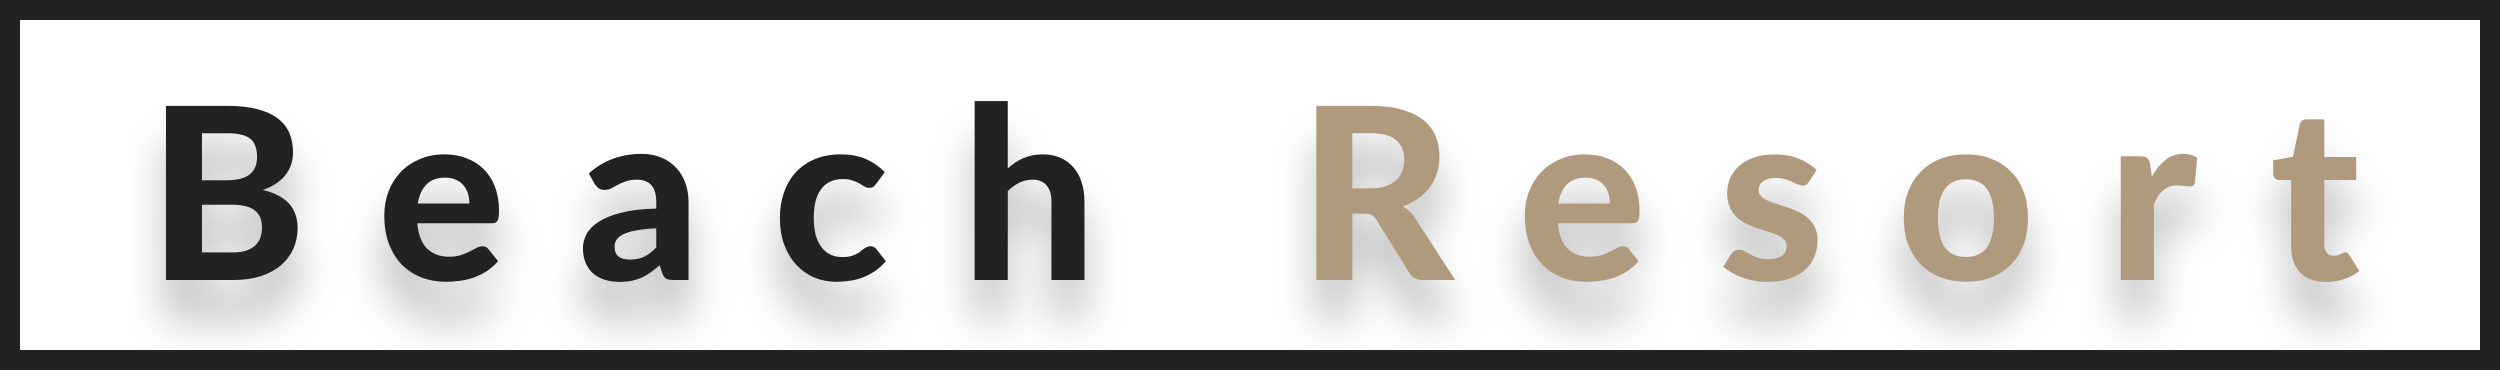
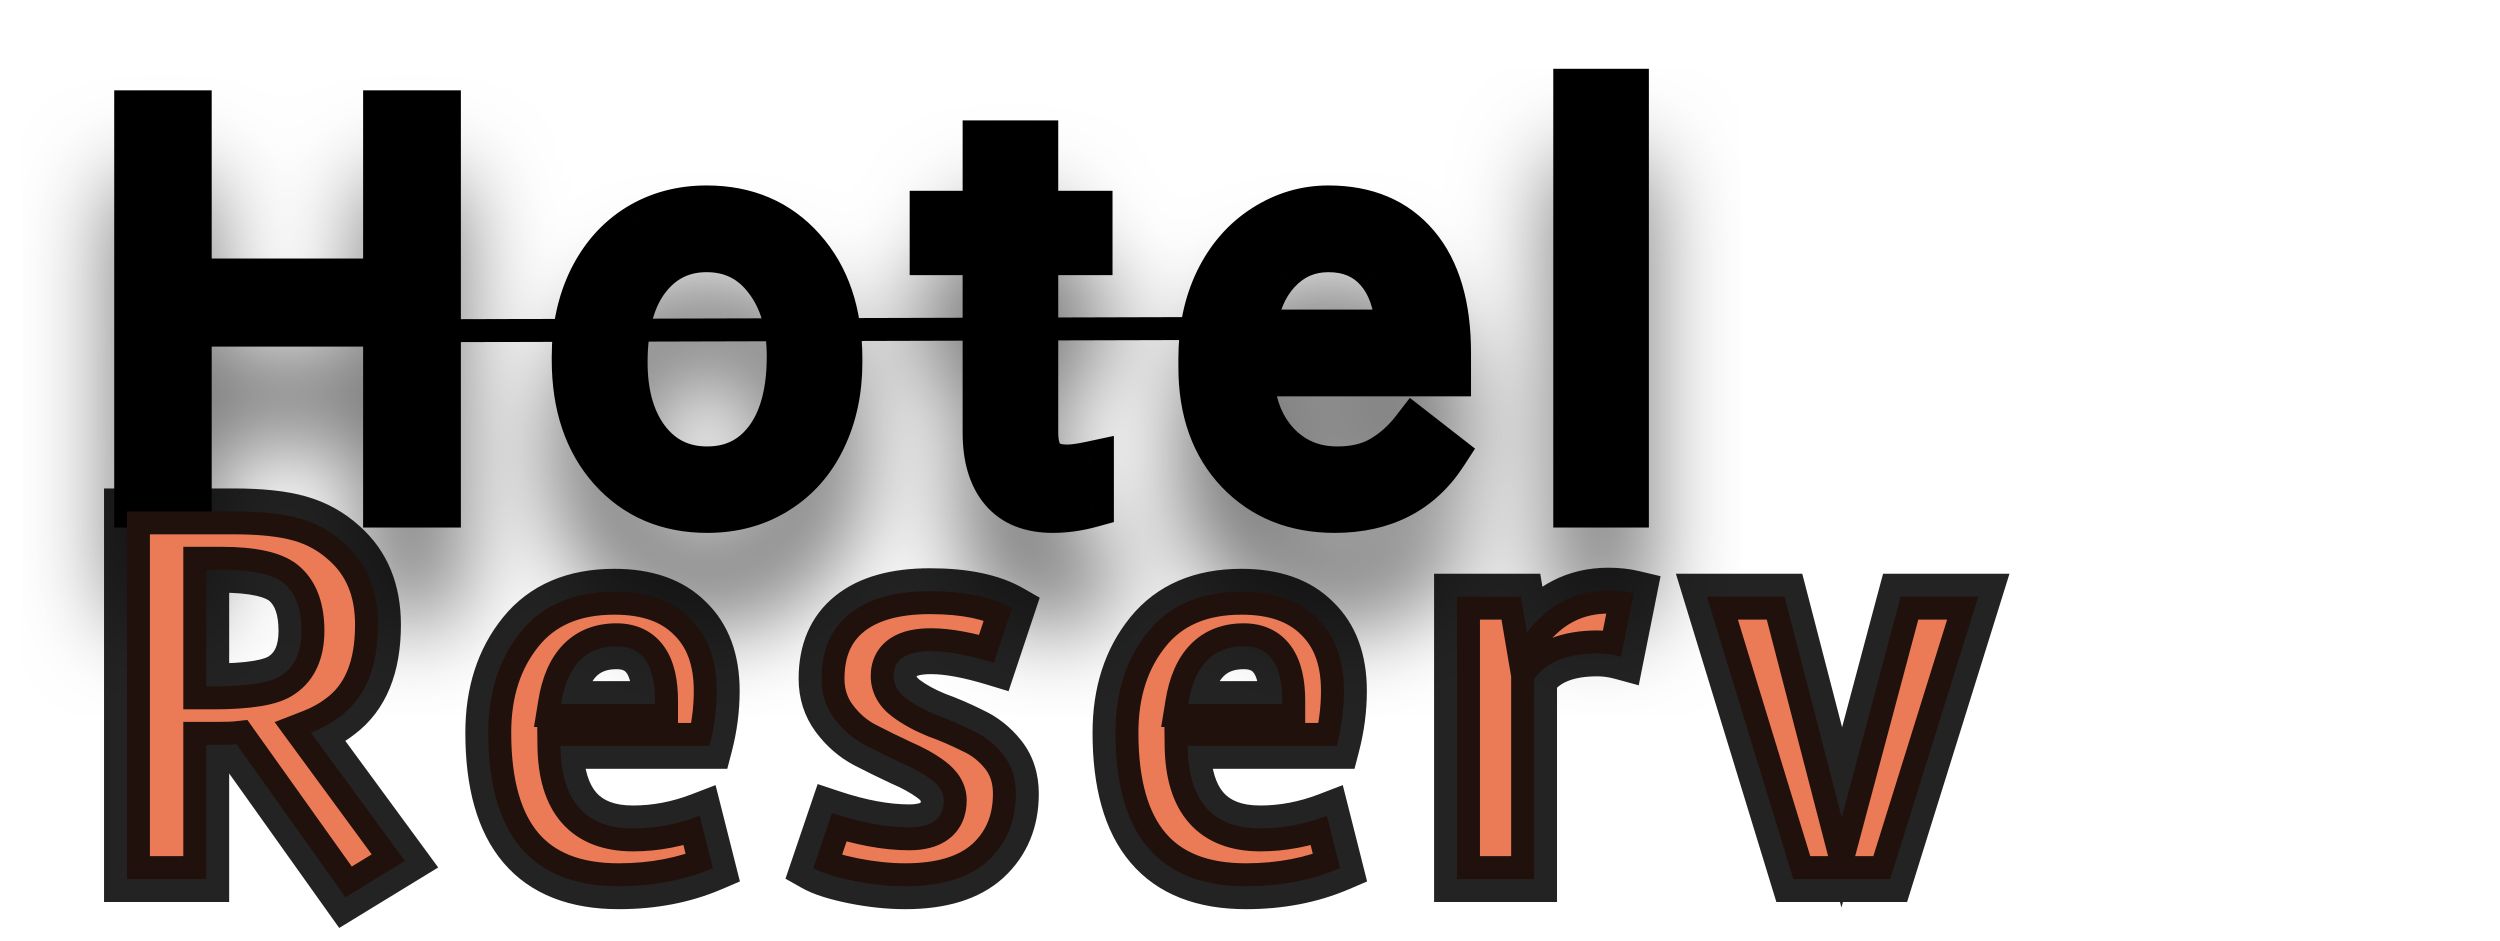
- <svg xmlns="http://www.w3.org/2000/svg" width="250" height="37" viewBox="0 0 250 37" fill="none">
-   <rect x="1" y="1" width="248" height="35" stroke="#222222" stroke-width="2" />
+ <svg xmlns="http://www.w3.org/2000/svg" width="109" height="41" viewBox="0 0 109 41" fill="none">
  <g filter="url(#filter0_d)">
-     <path d="M23.281 25.24C23.857 25.24 24.329 25.172 24.697 25.036C25.073 24.892 25.373 24.704 25.597 24.472C25.821 24.24 25.977 23.976 26.065 23.68C26.153 23.376 26.197 23.064 26.197 22.744C26.197 22.392 26.145 22.076 26.041 21.796C25.937 21.516 25.769 21.28 25.537 21.088C25.305 20.888 25.001 20.736 24.625 20.632C24.257 20.528 23.801 20.476 23.257 20.476H20.197V25.24H23.281ZM20.197 13.324V18.028H22.561C23.065 18.028 23.513 17.988 23.905 17.908C24.297 17.82 24.625 17.684 24.889 17.5C25.153 17.316 25.353 17.076 25.489 16.78C25.633 16.476 25.705 16.112 25.705 15.688C25.705 15.256 25.645 14.888 25.525 14.584C25.413 14.28 25.237 14.036 24.997 13.852C24.757 13.668 24.453 13.536 24.085 13.456C23.717 13.368 23.281 13.324 22.777 13.324H20.197ZM22.777 10.588C23.945 10.588 24.941 10.7 25.765 10.924C26.597 11.14 27.273 11.452 27.793 11.86C28.321 12.26 28.705 12.748 28.945 13.324C29.185 13.9 29.305 14.544 29.305 15.256C29.305 15.656 29.245 16.04 29.125 16.408C29.013 16.776 28.833 17.124 28.585 17.452C28.345 17.772 28.033 18.064 27.649 18.328C27.265 18.592 26.809 18.816 26.281 19C27.465 19.28 28.341 19.736 28.909 20.368C29.477 21 29.761 21.82 29.761 22.828C29.761 23.564 29.617 24.248 29.329 24.88C29.049 25.512 28.637 26.06 28.093 26.524C27.549 26.988 26.877 27.352 26.077 27.616C25.285 27.872 24.373 28 23.341 28H16.597V10.588H22.777ZM46.939 20.356C46.939 20.012 46.891 19.684 46.795 19.372C46.707 19.06 46.563 18.784 46.363 18.544C46.163 18.304 45.911 18.116 45.607 17.98C45.303 17.836 44.939 17.764 44.515 17.764C43.723 17.764 43.103 17.988 42.655 18.436C42.207 18.884 41.915 19.524 41.779 20.356H46.939ZM41.731 22.324C41.835 23.484 42.163 24.332 42.715 24.868C43.275 25.404 44.003 25.672 44.899 25.672C45.355 25.672 45.747 25.62 46.075 25.516C46.411 25.404 46.703 25.284 46.951 25.156C47.207 25.02 47.435 24.9 47.635 24.796C47.843 24.684 48.047 24.628 48.247 24.628C48.503 24.628 48.703 24.724 48.847 24.916L49.807 26.116C49.455 26.524 49.067 26.864 48.643 27.136C48.219 27.4 47.779 27.612 47.323 27.772C46.867 27.924 46.407 28.028 45.943 28.084C45.479 28.148 45.031 28.18 44.599 28.18C43.735 28.18 42.927 28.04 42.175 27.76C41.431 27.472 40.779 27.052 40.219 26.5C39.667 25.94 39.231 25.248 38.911 24.424C38.591 23.6 38.431 22.644 38.431 21.556C38.431 20.716 38.567 19.924 38.839 19.18C39.119 18.436 39.519 17.788 40.039 17.236C40.559 16.684 41.191 16.248 41.935 15.928C42.679 15.6 43.519 15.436 44.455 15.436C45.247 15.436 45.975 15.564 46.639 15.82C47.311 16.068 47.887 16.432 48.367 16.912C48.855 17.392 49.231 17.984 49.495 18.688C49.767 19.384 49.903 20.18 49.903 21.076C49.903 21.324 49.891 21.528 49.867 21.688C49.843 21.848 49.803 21.976 49.747 22.072C49.691 22.168 49.615 22.236 49.519 22.276C49.423 22.308 49.299 22.324 49.147 22.324H41.731ZM65.626 22.828C64.818 22.868 64.146 22.94 63.61 23.044C63.074 23.14 62.646 23.268 62.326 23.428C62.014 23.588 61.79 23.772 61.654 23.98C61.526 24.18 61.462 24.4 61.462 24.64C61.462 25.12 61.594 25.46 61.858 25.66C62.13 25.86 62.506 25.96 62.986 25.96C63.538 25.96 64.014 25.864 64.414 25.672C64.822 25.472 65.226 25.164 65.626 24.748V22.828ZM58.882 17.344C59.61 16.688 60.414 16.2 61.294 15.88C62.174 15.552 63.126 15.388 64.15 15.388C64.886 15.388 65.542 15.508 66.118 15.748C66.702 15.988 67.194 16.324 67.594 16.756C68.002 17.18 68.314 17.688 68.53 18.28C68.746 18.872 68.854 19.52 68.854 20.224V28H67.342C67.03 28 66.79 27.956 66.622 27.868C66.462 27.78 66.33 27.596 66.226 27.316L65.962 26.524C65.65 26.796 65.346 27.036 65.05 27.244C64.762 27.452 64.462 27.628 64.15 27.772C63.838 27.908 63.502 28.012 63.142 28.084C62.79 28.156 62.394 28.192 61.954 28.192C61.41 28.192 60.914 28.12 60.466 27.976C60.018 27.832 59.63 27.62 59.302 27.34C58.982 27.052 58.734 26.696 58.558 26.272C58.382 25.848 58.294 25.36 58.294 24.808C58.294 24.352 58.41 23.896 58.642 23.44C58.874 22.984 59.27 22.572 59.83 22.204C60.398 21.828 61.15 21.52 62.086 21.28C63.03 21.032 64.21 20.892 65.626 20.86V20.224C65.626 19.448 65.462 18.88 65.134 18.52C64.806 18.152 64.334 17.968 63.718 17.968C63.262 17.968 62.882 18.024 62.578 18.136C62.274 18.24 62.006 18.356 61.774 18.484C61.55 18.604 61.338 18.72 61.138 18.832C60.938 18.936 60.706 18.988 60.442 18.988C60.21 18.988 60.014 18.932 59.854 18.82C59.702 18.7 59.574 18.56 59.47 18.4L58.882 17.344ZM87.615 18.388C87.519 18.516 87.423 18.616 87.327 18.688C87.231 18.752 87.095 18.784 86.919 18.784C86.759 18.784 86.603 18.74 86.451 18.652C86.307 18.556 86.139 18.456 85.947 18.352C85.755 18.24 85.527 18.14 85.263 18.052C84.999 17.956 84.671 17.908 84.279 17.908C83.783 17.908 83.351 18 82.983 18.184C82.623 18.36 82.323 18.616 82.083 18.952C81.843 19.288 81.663 19.696 81.543 20.176C81.431 20.656 81.375 21.196 81.375 21.796C81.375 23.06 81.627 24.028 82.131 24.7C82.643 25.372 83.339 25.708 84.219 25.708C84.523 25.708 84.783 25.684 84.999 25.636C85.223 25.58 85.415 25.512 85.575 25.432C85.743 25.352 85.887 25.264 86.007 25.168C86.127 25.072 86.239 24.984 86.343 24.904C86.455 24.824 86.563 24.76 86.667 24.712C86.779 24.656 86.903 24.628 87.039 24.628C87.295 24.628 87.495 24.724 87.639 24.916L88.587 26.116C88.235 26.524 87.859 26.864 87.459 27.136C87.059 27.4 86.643 27.612 86.211 27.772C85.787 27.924 85.355 28.028 84.915 28.084C84.475 28.148 84.039 28.18 83.607 28.18C82.847 28.18 82.127 28.04 81.447 27.76C80.767 27.472 80.171 27.056 79.659 26.512C79.147 25.968 78.739 25.3 78.435 24.508C78.139 23.716 77.991 22.812 77.991 21.796C77.991 20.892 78.123 20.052 78.387 19.276C78.651 18.5 79.039 17.828 79.551 17.26C80.063 16.692 80.695 16.248 81.447 15.928C82.207 15.6 83.083 15.436 84.075 15.436C85.019 15.436 85.847 15.588 86.559 15.892C87.271 16.196 87.911 16.636 88.479 17.212L87.615 18.388ZM100.776 16.84C101.008 16.632 101.248 16.444 101.496 16.276C101.752 16.1 102.02 15.952 102.3 15.832C102.588 15.704 102.892 15.608 103.212 15.544C103.54 15.472 103.892 15.436 104.268 15.436C104.94 15.436 105.536 15.552 106.056 15.784C106.576 16.016 107.012 16.34 107.364 16.756C107.724 17.172 107.992 17.668 108.168 18.244C108.352 18.82 108.444 19.452 108.444 20.14V28H105.144V20.14C105.144 19.452 104.984 18.92 104.664 18.544C104.344 18.16 103.872 17.968 103.248 17.968C102.784 17.968 102.348 18.068 101.94 18.268C101.532 18.468 101.144 18.748 100.776 19.108V28H97.464V10.108H100.776V16.84Z" fill="#222222" />
-     <path d="M137.081 18.832C137.665 18.832 138.169 18.76 138.593 18.616C139.017 18.464 139.365 18.26 139.637 18.004C139.909 17.74 140.109 17.432 140.237 17.08C140.365 16.728 140.429 16.344 140.429 15.928C140.429 15.104 140.153 14.464 139.601 14.008C139.057 13.552 138.225 13.324 137.105 13.324H135.233V18.832H137.081ZM145.517 28H142.265C141.657 28 141.217 27.768 140.945 27.304L137.633 21.964C137.497 21.756 137.345 21.604 137.177 21.508C137.017 21.412 136.777 21.364 136.457 21.364H135.233V28H131.633V10.588H137.105C138.321 10.588 139.361 10.716 140.225 10.972C141.089 11.22 141.797 11.568 142.349 12.016C142.901 12.464 143.305 13 143.561 13.624C143.817 14.24 143.945 14.92 143.945 15.664C143.945 16.24 143.861 16.788 143.693 17.308C143.533 17.82 143.297 18.288 142.985 18.712C142.673 19.136 142.289 19.512 141.833 19.84C141.377 20.168 140.857 20.432 140.273 20.632C140.505 20.76 140.721 20.916 140.921 21.1C141.121 21.276 141.301 21.488 141.461 21.736L145.517 28ZM160.99 20.356C160.99 20.012 160.942 19.684 160.846 19.372C160.758 19.06 160.614 18.784 160.414 18.544C160.214 18.304 159.962 18.116 159.658 17.98C159.354 17.836 158.99 17.764 158.566 17.764C157.774 17.764 157.154 17.988 156.706 18.436C156.258 18.884 155.966 19.524 155.83 20.356H160.99ZM155.782 22.324C155.886 23.484 156.214 24.332 156.766 24.868C157.326 25.404 158.054 25.672 158.95 25.672C159.406 25.672 159.798 25.62 160.126 25.516C160.462 25.404 160.754 25.284 161.002 25.156C161.258 25.02 161.486 24.9 161.686 24.796C161.894 24.684 162.098 24.628 162.298 24.628C162.554 24.628 162.754 24.724 162.898 24.916L163.858 26.116C163.506 26.524 163.118 26.864 162.694 27.136C162.27 27.4 161.83 27.612 161.374 27.772C160.918 27.924 160.458 28.028 159.994 28.084C159.53 28.148 159.082 28.18 158.65 28.18C157.786 28.18 156.978 28.04 156.226 27.76C155.482 27.472 154.83 27.052 154.27 26.5C153.718 25.94 153.282 25.248 152.962 24.424C152.642 23.6 152.482 22.644 152.482 21.556C152.482 20.716 152.618 19.924 152.89 19.18C153.17 18.436 153.57 17.788 154.09 17.236C154.61 16.684 155.242 16.248 155.986 15.928C156.73 15.6 157.57 15.436 158.506 15.436C159.298 15.436 160.026 15.564 160.69 15.82C161.362 16.068 161.938 16.432 162.418 16.912C162.906 17.392 163.282 17.984 163.546 18.688C163.818 19.384 163.954 20.18 163.954 21.076C163.954 21.324 163.942 21.528 163.918 21.688C163.894 21.848 163.854 21.976 163.798 22.072C163.742 22.168 163.666 22.236 163.57 22.276C163.474 22.308 163.35 22.324 163.198 22.324H155.782ZM180.901 18.172C180.813 18.308 180.721 18.408 180.625 18.472C180.537 18.528 180.413 18.556 180.253 18.556C180.093 18.556 179.929 18.516 179.761 18.436C179.593 18.356 179.405 18.272 179.197 18.184C178.989 18.088 178.749 18 178.477 17.92C178.213 17.84 177.905 17.8 177.553 17.8C177.017 17.8 176.601 17.912 176.305 18.136C176.009 18.352 175.861 18.64 175.861 19C175.861 19.248 175.945 19.456 176.113 19.624C176.281 19.792 176.501 19.94 176.773 20.068C177.053 20.188 177.369 20.304 177.721 20.416C178.073 20.52 178.433 20.636 178.801 20.764C179.177 20.892 179.541 21.04 179.893 21.208C180.245 21.376 180.557 21.588 180.829 21.844C181.109 22.092 181.333 22.396 181.501 22.756C181.669 23.108 181.753 23.536 181.753 24.04C181.753 24.64 181.641 25.196 181.417 25.708C181.201 26.212 180.881 26.648 180.457 27.016C180.033 27.384 179.505 27.672 178.873 27.88C178.241 28.088 177.513 28.192 176.689 28.192C176.265 28.192 175.845 28.152 175.429 28.072C175.013 28 174.617 27.896 174.241 27.76C173.865 27.616 173.513 27.452 173.185 27.268C172.857 27.084 172.573 26.884 172.333 26.668L173.101 25.432C173.189 25.288 173.297 25.176 173.425 25.096C173.561 25.016 173.733 24.976 173.941 24.976C174.141 24.976 174.325 25.028 174.493 25.132C174.661 25.228 174.849 25.336 175.057 25.456C175.265 25.568 175.509 25.676 175.789 25.78C176.077 25.876 176.433 25.924 176.857 25.924C177.177 25.924 177.453 25.888 177.685 25.816C177.917 25.744 178.105 25.648 178.249 25.528C178.393 25.4 178.497 25.26 178.561 25.108C178.633 24.948 178.669 24.784 178.669 24.616C178.669 24.344 178.581 24.124 178.405 23.956C178.237 23.78 178.013 23.628 177.733 23.5C177.461 23.372 177.145 23.256 176.785 23.152C176.425 23.048 176.057 22.932 175.681 22.804C175.313 22.676 174.949 22.524 174.589 22.348C174.237 22.172 173.921 21.952 173.641 21.688C173.369 21.416 173.145 21.084 172.969 20.692C172.801 20.3 172.717 19.824 172.717 19.264C172.717 18.752 172.817 18.268 173.017 17.812C173.217 17.348 173.517 16.94 173.917 16.588C174.317 16.236 174.813 15.956 175.405 15.748C176.005 15.54 176.697 15.436 177.481 15.436C178.361 15.436 179.161 15.58 179.881 15.868C180.601 16.156 181.193 16.532 181.657 16.996L180.901 18.172ZM196.607 15.436C197.535 15.436 198.379 15.584 199.139 15.88C199.899 16.176 200.551 16.6 201.095 17.152C201.639 17.696 202.059 18.36 202.355 19.144C202.651 19.928 202.799 20.812 202.799 21.796C202.799 22.78 202.651 23.668 202.355 24.46C202.059 25.244 201.639 25.912 201.095 26.464C200.551 27.016 199.899 27.44 199.139 27.736C198.379 28.032 197.535 28.18 196.607 28.18C195.671 28.18 194.819 28.032 194.051 27.736C193.291 27.44 192.639 27.016 192.095 26.464C191.551 25.912 191.127 25.244 190.823 24.46C190.527 23.668 190.379 22.78 190.379 21.796C190.379 20.812 190.527 19.928 190.823 19.144C191.127 18.36 191.551 17.696 192.095 17.152C192.639 16.6 193.291 16.176 194.051 15.88C194.819 15.584 195.671 15.436 196.607 15.436ZM196.607 25.696C197.551 25.696 198.251 25.372 198.707 24.724C199.163 24.068 199.391 23.096 199.391 21.808C199.391 20.528 199.163 19.564 198.707 18.916C198.251 18.26 197.551 17.932 196.607 17.932C195.639 17.932 194.927 18.26 194.471 18.916C194.015 19.564 193.787 20.528 193.787 21.808C193.787 23.096 194.015 24.068 194.471 24.724C194.927 25.372 195.639 25.696 196.607 25.696ZM215.186 17.668C215.578 16.964 216.03 16.408 216.542 16C217.054 15.592 217.654 15.388 218.342 15.388C218.902 15.388 219.358 15.52 219.71 15.784L219.494 18.232C219.454 18.392 219.39 18.504 219.302 18.568C219.222 18.624 219.11 18.652 218.966 18.652C218.838 18.652 218.654 18.636 218.414 18.604C218.174 18.564 217.95 18.544 217.742 18.544C217.438 18.544 217.166 18.588 216.926 18.676C216.694 18.764 216.486 18.888 216.302 19.048C216.118 19.208 215.95 19.404 215.798 19.636C215.654 19.868 215.518 20.132 215.39 20.428V28H212.078V15.628H214.034C214.37 15.628 214.602 15.688 214.73 15.808C214.858 15.928 214.95 16.136 215.006 16.432L215.186 17.668ZM232.597 28.192C232.037 28.192 231.541 28.112 231.109 27.952C230.677 27.784 230.313 27.548 230.017 27.244C229.721 26.94 229.497 26.572 229.345 26.14C229.193 25.708 229.117 25.22 229.117 24.676V18.004H227.953C227.777 18.004 227.625 17.948 227.497 17.836C227.377 17.724 227.317 17.556 227.317 17.332V16.036L229.297 15.676L229.969 12.472C230.057 12.112 230.301 11.932 230.701 11.932H232.429V15.7H235.621V18.004H232.429V24.46C232.429 24.804 232.509 25.076 232.669 25.276C232.837 25.476 233.073 25.576 233.377 25.576C233.537 25.576 233.673 25.56 233.785 25.528C233.897 25.488 233.993 25.448 234.073 25.408C234.153 25.36 234.225 25.32 234.289 25.288C234.361 25.248 234.433 25.228 234.505 25.228C234.601 25.228 234.681 25.252 234.745 25.3C234.809 25.34 234.873 25.412 234.937 25.516L235.933 27.1C235.477 27.46 234.961 27.732 234.385 27.916C233.809 28.1 233.213 28.192 232.597 28.192Z" fill="#AF9A7D" />
+     <path d="M19.094 22H16.832V14.113H8.23V22H5.98V4.938H8.23V12.273H16.832V4.938H19.094V22ZM25.056 15.543C25.056 14.301 25.298 13.184 25.782 12.191C26.274 11.199 26.954 10.434 27.821 9.895C28.696 9.355 29.692 9.086 30.81 9.086C32.536 9.086 33.931 9.684 34.993 10.879C36.064 12.074 36.599 13.664 36.599 15.648V15.801C36.599 17.035 36.361 18.145 35.884 19.129C35.415 20.105 34.739 20.867 33.857 21.414C32.982 21.961 31.974 22.234 30.833 22.234C29.114 22.234 27.72 21.637 26.649 20.441C25.587 19.246 25.056 17.664 25.056 15.695V15.543ZM27.235 15.801C27.235 17.207 27.56 18.336 28.208 19.188C28.864 20.039 29.739 20.465 30.833 20.465C31.935 20.465 32.81 20.035 33.458 19.176C34.107 18.309 34.431 17.098 34.431 15.543C34.431 14.152 34.099 13.027 33.435 12.168C32.778 11.301 31.903 10.867 30.81 10.867C29.739 10.867 28.876 11.293 28.22 12.145C27.564 12.996 27.235 14.215 27.235 15.801ZM45.139 6.25V9.32H47.506V10.996H45.139V18.859C45.139 19.367 45.244 19.75 45.455 20.008C45.666 20.258 46.026 20.383 46.533 20.383C46.783 20.383 47.127 20.336 47.565 20.242V22C46.994 22.156 46.44 22.234 45.901 22.234C44.932 22.234 44.201 21.941 43.709 21.355C43.217 20.77 42.971 19.938 42.971 18.859V10.996H40.662V9.32H42.971V6.25H45.139ZM58.191 22.234C56.472 22.234 55.074 21.672 53.995 20.547C52.917 19.414 52.378 17.902 52.378 16.012V15.613C52.378 14.355 52.617 13.234 53.093 12.25C53.578 11.258 54.249 10.484 55.109 9.93C55.976 9.367 56.913 9.086 57.921 9.086C59.57 9.086 60.851 9.629 61.765 10.715C62.679 11.801 63.136 13.355 63.136 15.379V16.281H54.546C54.578 17.531 54.941 18.543 55.636 19.316C56.339 20.082 57.23 20.465 58.308 20.465C59.074 20.465 59.722 20.309 60.253 19.996C60.785 19.684 61.249 19.27 61.648 18.754L62.972 19.785C61.91 21.418 60.316 22.234 58.191 22.234ZM57.921 10.867C57.046 10.867 56.312 11.188 55.718 11.828C55.124 12.461 54.757 13.352 54.617 14.5H60.968V14.336C60.906 13.234 60.609 12.383 60.078 11.781C59.546 11.172 58.828 10.867 57.921 10.867ZM70.891 22H68.723V4H70.891V22Z" fill="black" />
+     <path d="M19.094 22V23H20.094V22H19.094ZM16.832 22H15.832V23H16.832V22ZM16.832 14.113H17.832V13.113H16.832V14.113ZM8.23 14.113V13.113H7.23V14.113H8.23ZM8.23 22V23H9.23V22H8.23ZM5.98 22H4.98V23H5.98V22ZM5.98 4.938V3.938H4.98V4.938H5.98ZM8.23 4.938H9.23V3.938H8.23V4.938ZM8.23 12.273H7.23V13.273H8.23V12.273ZM16.832 12.273V13.273H17.832V12.273H16.832ZM16.832 4.938V3.938H15.832V4.938H16.832ZM19.094 4.938H20.094V3.938H19.094V4.938ZM19.094 21H16.832V23H19.094V21ZM17.832 22V14.113H15.832V22H17.832ZM16.832 13.113H8.23V15.113H16.832V13.113ZM7.23 14.113V22H9.23V14.113H7.23ZM8.23 21H5.98V23H8.23V21ZM6.98 22V4.938H4.98V22H6.98ZM5.98 5.938H8.23V3.938H5.98V5.938ZM7.23 4.938V12.273H9.23V4.938H7.23ZM8.23 13.273H16.832V11.273H8.23V13.273ZM17.832 12.273V4.938H15.832V12.273H17.832ZM16.832 5.938H19.094V3.938H16.832V5.938ZM18.094 4.938V22H20.094V4.938H18.094ZM25.782 12.191L24.887 11.747L24.884 11.753L25.782 12.191ZM27.821 9.895L27.297 9.043L27.294 9.045L27.821 9.895ZM34.993 10.879L34.246 11.543L34.248 11.546L34.993 10.879ZM35.884 19.129L34.984 18.693L34.982 18.696L35.884 19.129ZM33.857 21.414L33.33 20.564L33.327 20.566L33.857 21.414ZM26.649 20.441L25.902 21.106L25.904 21.108L26.649 20.441ZM28.208 19.188L27.413 19.793L27.416 19.798L28.208 19.188ZM33.458 19.176L34.256 19.778L34.259 19.775L33.458 19.176ZM33.435 12.168L32.637 12.771L32.643 12.779L33.435 12.168ZM26.056 15.543C26.056 14.434 26.271 13.469 26.681 12.63L24.884 11.753C24.325 12.898 24.056 14.168 24.056 15.543H26.056ZM26.678 12.636C27.095 11.796 27.653 11.177 28.349 10.744L27.294 9.045C26.255 9.691 25.454 10.603 24.887 11.747L26.678 12.636ZM28.346 10.746C29.05 10.312 29.861 10.086 30.81 10.086V8.086C29.524 8.086 28.343 8.399 27.297 9.043L28.346 10.746ZM30.81 10.086C32.276 10.086 33.389 10.58 34.246 11.543L35.741 10.214C34.472 8.787 32.796 8.086 30.81 8.086V10.086ZM34.248 11.546C35.118 12.517 35.599 13.85 35.599 15.648H37.599C37.599 13.479 37.009 11.631 35.738 10.212L34.248 11.546ZM35.599 15.648V15.801H37.599V15.648H35.599ZM35.599 15.801C35.599 16.904 35.387 17.861 34.984 18.693L36.784 19.565C37.334 18.428 37.599 17.167 37.599 15.801H35.599ZM34.982 18.696C34.593 19.509 34.043 20.122 33.33 20.564L34.383 22.264C35.435 21.612 36.238 20.702 36.785 19.562L34.982 18.696ZM33.327 20.566C32.627 21.003 31.807 21.234 30.833 21.234V23.234C32.141 23.234 33.336 22.919 34.387 22.262L33.327 20.566ZM30.833 21.234C29.376 21.234 28.26 20.741 27.395 19.774L25.904 21.108C27.179 22.532 28.853 23.234 30.833 23.234V21.234ZM27.397 19.777C26.532 18.805 26.056 17.478 26.056 15.695H24.056C24.056 17.85 24.642 19.688 25.902 21.106L27.397 19.777ZM26.056 15.695V15.543H24.056V15.695H26.056ZM26.235 15.801C26.235 17.357 26.595 18.72 27.413 19.793L29.004 18.582C28.524 17.952 28.235 17.057 28.235 15.801H26.235ZM27.416 19.798C28.265 20.9 29.436 21.465 30.833 21.465V19.465C30.043 19.465 29.463 19.178 29 18.577L27.416 19.798ZM30.833 21.465C32.24 21.465 33.414 20.895 34.256 19.778L32.66 18.573C32.206 19.176 31.63 19.465 30.833 19.465V21.465ZM34.259 19.775C35.082 18.674 35.431 17.223 35.431 15.543H33.431C33.431 16.973 33.131 17.944 32.657 18.577L34.259 19.775ZM35.431 15.543C35.431 13.994 35.059 12.635 34.226 11.556L32.643 12.779C33.138 13.42 33.431 14.311 33.431 15.543H35.431ZM34.232 11.565C33.386 10.446 32.215 9.867 30.81 9.867V11.867C31.592 11.867 32.171 12.156 32.637 12.771L34.232 11.565ZM30.81 9.867C29.428 9.867 28.272 10.438 27.428 11.534L29.012 12.755C29.48 12.148 30.051 11.867 30.81 11.867V9.867ZM27.428 11.534C26.586 12.626 26.235 14.095 26.235 15.801H28.235C28.235 14.335 28.541 13.366 29.012 12.755L27.428 11.534ZM45.139 6.25H46.139V5.25H45.139V6.25ZM45.139 9.32H44.139V10.32H45.139V9.32ZM47.506 9.32H48.506V8.32H47.506V9.32ZM47.506 10.996V11.996H48.506V10.996H47.506ZM45.139 10.996V9.996H44.139V10.996H45.139ZM45.455 20.008L44.681 20.641L44.686 20.647L44.691 20.653L45.455 20.008ZM47.565 20.242H48.565V19.005L47.355 19.264L47.565 20.242ZM47.565 22L47.829 22.965L48.565 22.763V22H47.565ZM42.971 10.996H43.971V9.996H42.971V10.996ZM40.662 10.996H39.662V11.996H40.662V10.996ZM40.662 9.32V8.32H39.662V9.32H40.662ZM42.971 9.32V10.32H43.971V9.32H42.971ZM42.971 6.25V5.25H41.971V6.25H42.971ZM44.139 6.25V9.32H46.139V6.25H44.139ZM45.139 10.32H47.506V8.32H45.139V10.32ZM46.506 9.32V10.996H48.506V9.32H46.506ZM47.506 9.996H45.139V11.996H47.506V9.996ZM44.139 10.996V18.859H46.139V10.996H44.139ZM44.139 18.859C44.139 19.483 44.265 20.132 44.681 20.641L46.229 19.375C46.224 19.368 46.139 19.252 46.139 18.859H44.139ZM44.691 20.653C45.177 21.228 45.894 21.383 46.533 21.383V19.383C46.356 19.383 46.257 19.36 46.212 19.345C46.173 19.331 46.192 19.33 46.22 19.363L44.691 20.653ZM46.533 21.383C46.888 21.383 47.313 21.319 47.774 21.22L47.355 19.264C46.942 19.353 46.678 19.383 46.533 19.383V21.383ZM46.565 20.242V22H48.565V20.242H46.565ZM47.3 21.035C46.808 21.171 46.342 21.234 45.901 21.234V23.234C46.537 23.234 47.181 23.142 47.829 22.965L47.3 21.035ZM45.901 21.234C45.142 21.234 44.728 21.014 44.475 20.712L42.944 21.999C43.674 22.869 44.721 23.234 45.901 23.234V21.234ZM44.475 20.712C44.186 20.368 43.971 19.797 43.971 18.859H41.971C41.971 20.078 42.248 21.171 42.944 21.999L44.475 20.712ZM43.971 18.859V10.996H41.971V18.859H43.971ZM42.971 9.996H40.662V11.996H42.971V9.996ZM41.662 10.996V9.32H39.662V10.996H41.662ZM40.662 10.32H42.971V8.32H40.662V10.32ZM43.971 9.32V6.25H41.971V9.32H43.971ZM42.971 7.25H45.139V5.25H42.971V7.25ZM53.995 20.547L53.271 21.236L53.273 21.239L53.995 20.547ZM53.093 12.25L52.194 11.811L52.193 11.814L53.093 12.25ZM55.109 9.93L55.651 10.77L55.653 10.769L55.109 9.93ZM63.136 16.281V17.281H64.136V16.281H63.136ZM54.546 16.281V15.281H53.521L53.547 16.306L54.546 16.281ZM55.636 19.316L54.892 19.985L54.9 19.993L55.636 19.316ZM61.648 18.754L62.262 17.965L61.47 17.348L60.856 18.142L61.648 18.754ZM62.972 19.785L63.81 20.331L64.311 19.561L63.587 18.996L62.972 19.785ZM55.718 11.828L56.447 12.512L56.452 12.508L55.718 11.828ZM54.617 14.5L53.624 14.379L53.487 15.5H54.617V14.5ZM60.968 14.5V15.5H61.968V14.5H60.968ZM60.968 14.336H61.968V14.308L61.967 14.279L60.968 14.336ZM60.078 11.781L59.324 12.438L59.328 12.443L60.078 11.781ZM58.191 21.234C56.714 21.234 55.587 20.762 54.718 19.855L53.273 21.239C54.561 22.582 56.23 23.234 58.191 23.234V21.234ZM54.72 19.858C53.854 18.948 53.378 17.703 53.378 16.012H51.378C51.378 18.102 51.98 19.88 53.271 21.236L54.72 19.858ZM53.378 16.012V15.613H51.378V16.012H53.378ZM53.378 15.613C53.378 14.484 53.592 13.515 53.993 12.686L52.193 11.814C51.642 12.954 51.378 14.227 51.378 15.613H53.378ZM53.992 12.689C54.403 11.847 54.957 11.218 55.651 10.77L54.566 9.089C53.542 9.751 52.752 10.669 52.194 11.811L53.992 12.689ZM55.653 10.769C56.362 10.308 57.112 10.086 57.921 10.086V8.086C56.715 8.086 55.589 8.426 54.565 9.091L55.653 10.769ZM57.921 10.086C59.328 10.086 60.307 10.536 61 11.359L62.53 10.071C61.394 8.722 59.812 8.086 57.921 8.086V10.086ZM61 11.359C61.709 12.201 62.136 13.492 62.136 15.379H64.136C64.136 13.218 63.649 11.4 62.53 10.071L61 11.359ZM62.136 15.379V16.281H64.136V15.379H62.136ZM63.136 15.281H54.546V17.281H63.136V15.281ZM53.547 16.306C53.583 17.744 54.007 19 54.892 19.985L56.38 18.648C55.874 18.086 55.572 17.318 55.546 16.256L53.547 16.306ZM54.9 19.993C55.8 20.973 56.962 21.465 58.308 21.465V19.465C57.498 19.465 56.879 19.191 56.373 18.64L54.9 19.993ZM58.308 21.465C59.209 21.465 60.042 21.28 60.76 20.858L59.746 19.134C59.402 19.337 58.938 19.465 58.308 19.465V21.465ZM60.76 20.858C61.408 20.477 61.967 19.976 62.439 19.365L60.856 18.142C60.532 18.563 60.161 18.89 59.746 19.134L60.76 20.858ZM61.033 19.543L62.358 20.574L63.587 18.996L62.262 17.965L61.033 19.543ZM62.134 19.24C61.275 20.56 60.014 21.234 58.191 21.234V23.234C60.618 23.234 62.544 22.276 63.81 20.331L62.134 19.24ZM57.921 9.867C56.768 9.867 55.768 10.303 54.985 11.148L56.452 12.508C56.856 12.072 57.324 11.867 57.921 11.867V9.867ZM54.989 11.144C54.208 11.976 53.782 13.089 53.624 14.379L55.609 14.621C55.733 13.614 56.041 12.946 56.447 12.512L54.989 11.144ZM54.617 15.5H60.968V13.5H54.617V15.5ZM61.968 14.5V14.336H59.968V14.5H61.968ZM61.967 14.279C61.896 13.037 61.554 11.942 60.827 11.119L59.328 12.443C59.664 12.823 59.915 13.432 59.97 14.393L61.967 14.279ZM60.831 11.124C60.086 10.269 59.077 9.867 57.921 9.867V11.867C58.578 11.867 59.007 12.075 59.324 12.438L60.831 11.124ZM70.891 22V23H71.891V22H70.891ZM68.723 22H67.723V23H68.723V22ZM68.723 4V3H67.723V4H68.723ZM70.891 4H71.891V3H70.891V4ZM70.891 21H68.723V23H70.891V21ZM69.723 22V4H67.723V22H69.723ZM68.723 5H70.891V3H68.723V5ZM69.891 4V22H71.891V4H69.891Z" fill="black" />
  </g>
+   <path d="M9.592 32.472H8.992V38.328H5.536V22.296H10.168C11.384 22.296 12.352 22.4 13.072 22.608C13.808 22.816 14.456 23.176 15.016 23.688C15.992 24.552 16.48 25.736 16.48 27.24C16.48 29.08 15.936 30.408 14.848 31.224C14.48 31.512 14.048 31.752 13.552 31.944L17.656 37.536L15.064 39.12L10.312 32.448C10.168 32.464 9.928 32.472 9.592 32.472ZM12.304 29.424C12.864 29.04 13.144 28.4 13.144 27.504C13.144 26.592 12.912 25.92 12.448 25.488C12 25.056 11.056 24.84 9.616 24.84H8.992V29.928H9.256C10.84 29.928 11.856 29.76 12.304 29.424ZM24.433 32.52C24.465 34.92 25.521 36.12 27.601 36.12C28.577 36.12 29.545 35.936 30.505 35.568L31.081 37.848C29.849 38.376 28.481 38.64 26.977 38.64C23.185 38.64 21.289 36.408 21.289 31.944C21.289 30.184 21.761 28.72 22.705 27.552C23.649 26.384 25.009 25.8 26.785 25.8C28.209 25.8 29.305 26.184 30.073 26.952C30.857 27.704 31.249 28.76 31.249 30.12C31.249 30.92 31.145 31.72 30.937 32.52H24.433ZM28.561 30.696V30.552C28.561 28.968 28.001 28.176 26.881 28.176C25.537 28.176 24.729 29.016 24.457 30.696H28.561ZM40.596 28.392C39.508 28.392 38.964 28.752 38.964 29.472C38.964 29.856 39.148 30.184 39.516 30.456C39.884 30.728 40.324 30.968 40.836 31.176C41.364 31.368 41.884 31.592 42.396 31.848C42.924 32.088 43.372 32.44 43.74 32.904C44.108 33.368 44.292 33.936 44.292 34.608C44.292 35.808 43.884 36.784 43.068 37.536C42.252 38.272 41.052 38.64 39.468 38.64C38.748 38.64 37.988 38.56 37.188 38.4C36.404 38.24 35.828 38.056 35.46 37.848L36.276 35.448C37.524 35.864 38.644 36.072 39.636 36.072C40.644 36.072 41.148 35.68 41.148 34.896C41.148 34.56 40.964 34.256 40.596 33.984C40.228 33.712 39.78 33.464 39.252 33.24C38.74 33 38.22 32.744 37.692 32.472C37.18 32.2 36.74 31.816 36.372 31.32C36.004 30.824 35.82 30.248 35.82 29.592C35.82 28.36 36.228 27.416 37.044 26.76C37.86 26.104 39.028 25.776 40.548 25.776C42.068 25.776 43.26 26.024 44.124 26.52L43.332 28.896C42.228 28.56 41.316 28.392 40.596 28.392ZM51.779 32.52C51.811 34.92 52.867 36.12 54.947 36.12C55.923 36.12 56.891 35.936 57.851 35.568L58.427 37.848C57.195 38.376 55.827 38.64 54.323 38.64C50.531 38.64 48.635 36.408 48.635 31.944C48.635 30.184 49.107 28.72 50.051 27.552C50.995 26.384 52.355 25.8 54.131 25.8C55.555 25.8 56.651 26.184 57.419 26.952C58.203 27.704 58.595 28.76 58.595 30.12C58.595 30.92 58.491 31.72 58.283 32.52H51.779ZM55.907 30.696V30.552C55.907 28.968 55.347 28.176 54.227 28.176C52.883 28.176 52.075 29.016 51.803 30.696H55.907ZM69.646 28.488C68.334 28.488 67.414 28.864 66.886 29.616V38.328H63.526V26.016H66.31L66.574 27.576C67.502 26.36 68.686 25.752 70.126 25.752C70.526 25.752 70.894 25.792 71.23 25.872L70.678 28.632C70.326 28.536 69.982 28.488 69.646 28.488ZM80.301 35.64L82.869 26.016H86.253L82.413 38.328H78.189L74.421 26.016H77.805L80.301 35.64Z" fill="#EB7B57" />
+   <path d="M8.992 32.472V31.472H7.992V32.472H8.992ZM8.992 38.328V39.328H9.992V38.328H8.992ZM5.536 38.328H4.536V39.328H5.536V38.328ZM5.536 22.296V21.296H4.536V22.296H5.536ZM13.072 22.608L12.794 23.569L12.8 23.57L13.072 22.608ZM15.016 23.688L14.341 24.426L14.347 24.431L14.353 24.437L15.016 23.688ZM14.848 31.224L14.248 30.424L14.24 30.43L14.232 30.436L14.848 31.224ZM13.552 31.944L13.191 31.011L11.973 31.483L12.746 32.536L13.552 31.944ZM17.656 37.536L18.177 38.389L19.106 37.822L18.462 36.944L17.656 37.536ZM15.064 39.12L14.249 39.7L14.79 40.459L15.585 39.973L15.064 39.12ZM10.312 32.448L11.127 31.868L10.786 31.389L10.202 31.454L10.312 32.448ZM12.304 29.424L11.739 28.599L11.721 28.611L11.704 28.624L12.304 29.424ZM12.448 25.488L11.754 26.208L11.76 26.214L11.767 26.22L12.448 25.488ZM8.992 24.84V23.84H7.992V24.84H8.992ZM8.992 29.928H7.992V30.928H8.992V29.928ZM9.592 31.472H8.992V33.472H9.592V31.472ZM7.992 32.472V38.328H9.992V32.472H7.992ZM8.992 37.328H5.536V39.328H8.992V37.328ZM6.536 38.328V22.296H4.536V38.328H6.536ZM5.536 23.296H10.168V21.296H5.536V23.296ZM10.168 23.296C11.341 23.296 12.203 23.398 12.794 23.569L13.35 21.647C12.501 21.402 11.427 21.296 10.168 21.296V23.296ZM12.8 23.57C13.387 23.736 13.897 24.02 14.341 24.426L15.691 22.95C15.015 22.332 14.229 21.896 13.344 21.646L12.8 23.57ZM14.353 24.437C15.081 25.081 15.48 25.974 15.48 27.24H17.48C17.48 25.498 16.903 24.023 15.679 22.939L14.353 24.437ZM15.48 27.24C15.48 28.885 15.002 29.859 14.248 30.424L15.448 32.024C16.87 30.957 17.48 29.275 17.48 27.24H15.48ZM14.232 30.436C13.951 30.656 13.608 30.85 13.191 31.011L13.913 32.877C14.488 32.654 15.009 32.368 15.464 32.011L14.232 30.436ZM12.746 32.536L16.85 38.128L18.462 36.944L14.358 31.352L12.746 32.536ZM17.135 36.683L14.543 38.267L15.585 39.973L18.177 38.389L17.135 36.683ZM15.879 38.54L11.127 31.868L9.497 33.028L14.249 39.7L15.879 38.54ZM10.202 31.454C10.118 31.463 9.926 31.472 9.592 31.472V33.472C9.93 33.472 10.218 33.465 10.422 33.442L10.202 31.454ZM12.87 30.249C13.785 29.621 14.144 28.613 14.144 27.504H12.144C12.144 28.187 11.943 28.459 11.739 28.599L12.87 30.249ZM14.144 27.504C14.144 26.438 13.872 25.448 13.129 24.756L11.767 26.22C11.952 26.392 12.144 26.746 12.144 27.504H14.144ZM13.142 24.768C12.734 24.374 12.186 24.155 11.627 24.027C11.056 23.896 10.379 23.84 9.616 23.84V25.84C10.293 25.84 10.808 25.892 11.181 25.977C11.566 26.065 11.714 26.17 11.754 26.208L13.142 24.768ZM9.616 23.84H8.992V25.84H9.616V23.84ZM7.992 24.84V29.928H9.992V24.84H7.992ZM8.992 30.928H9.256V28.928H8.992V30.928ZM9.256 30.928C10.077 30.928 10.787 30.885 11.369 30.789C11.924 30.697 12.484 30.539 12.904 30.224L11.704 28.624C11.704 28.624 11.701 28.626 11.694 28.63C11.688 28.634 11.678 28.64 11.663 28.647C11.635 28.661 11.593 28.679 11.536 28.699C11.42 28.739 11.258 28.78 11.043 28.815C10.609 28.887 10.019 28.928 9.256 28.928V30.928ZM24.433 32.52V31.52H23.42L23.433 32.533L24.433 32.52ZM30.505 35.568L31.475 35.323L31.199 34.231L30.147 34.634L30.505 35.568ZM31.081 37.848L31.475 38.767L32.26 38.431L32.051 37.603L31.081 37.848ZM22.705 27.552L21.927 26.923L21.927 26.923L22.705 27.552ZM30.073 26.952L29.366 27.659L29.373 27.666L29.381 27.674L30.073 26.952ZM30.937 32.52V33.52H31.71L31.905 32.772L30.937 32.52ZM28.561 30.696V31.696H29.561V30.696H28.561ZM24.457 30.696L23.47 30.536L23.282 31.696H24.457V30.696ZM23.433 32.533C23.451 33.856 23.75 35.031 24.498 35.881C25.27 36.757 26.366 37.12 27.601 37.12V35.12C26.756 35.12 26.285 34.883 26 34.559C25.692 34.209 25.448 33.584 25.433 32.507L23.433 32.533ZM27.601 37.12C28.706 37.12 29.795 36.911 30.863 36.502L30.147 34.634C29.295 34.961 28.448 35.12 27.601 35.12V37.12ZM29.536 35.813L30.112 38.093L32.051 37.603L31.475 35.323L29.536 35.813ZM30.687 36.929C29.594 37.397 28.362 37.64 26.977 37.64V39.64C28.6 39.64 30.104 39.355 31.475 38.767L30.687 36.929ZM26.977 37.64C25.282 37.64 24.178 37.149 23.473 36.319C22.742 35.457 22.289 34.058 22.289 31.944H20.289C20.289 34.294 20.785 36.243 21.949 37.613C23.14 39.015 24.881 39.64 26.977 39.64V37.64ZM22.289 31.944C22.289 30.372 22.707 29.141 23.483 28.181L21.927 26.923C20.816 28.299 20.289 29.996 20.289 31.944H22.289ZM23.483 28.181C24.201 27.291 25.25 26.8 26.785 26.8V24.8C24.769 24.8 23.097 25.477 21.927 26.923L23.483 28.181ZM26.785 26.8C28.03 26.8 28.839 27.132 29.366 27.659L30.78 26.245C29.772 25.236 28.389 24.8 26.785 24.8V26.8ZM29.381 27.674C29.921 28.192 30.249 28.959 30.249 30.12H32.249C32.249 28.561 31.793 27.216 30.765 26.23L29.381 27.674ZM30.249 30.12C30.249 30.832 30.157 31.548 29.969 32.268L31.905 32.772C32.134 31.892 32.249 31.008 32.249 30.12H30.249ZM30.937 31.52H24.433V33.52H30.937V31.52ZM29.561 30.696V30.552H27.561V30.696H29.561ZM29.561 30.552C29.561 29.673 29.411 28.834 28.958 28.193C28.459 27.488 27.708 27.176 26.881 27.176V29.176C27.174 29.176 27.263 29.26 27.325 29.347C27.431 29.498 27.561 29.847 27.561 30.552H29.561ZM26.881 27.176C25.983 27.176 25.168 27.466 24.547 28.113C23.95 28.733 23.624 29.583 23.47 30.536L25.444 30.856C25.562 30.129 25.776 29.719 25.988 29.499C26.174 29.306 26.436 29.176 26.881 29.176V27.176ZM24.457 31.696H28.561V29.696H24.457V31.696ZM39.516 30.456L38.922 31.26L38.922 31.26L39.516 30.456ZM40.836 31.176L40.46 32.102L40.477 32.109L40.495 32.116L40.836 31.176ZM42.396 31.848L41.949 32.742L41.966 32.751L41.983 32.758L42.396 31.848ZM43.74 32.904L42.957 33.525L42.957 33.525L43.74 32.904ZM43.068 37.536L43.738 38.279L43.746 38.271L43.068 37.536ZM37.188 38.4L36.989 39.38L36.992 39.381L37.188 38.4ZM35.46 37.848L34.514 37.526L34.247 38.311L34.968 38.718L35.46 37.848ZM36.276 35.448L36.593 34.499L35.65 34.185L35.33 35.126L36.276 35.448ZM39.252 33.24L38.828 34.145L38.845 34.153L38.862 34.161L39.252 33.24ZM37.692 32.472L37.223 33.355L37.234 33.361L37.692 32.472ZM36.372 31.32L37.175 30.724L37.175 30.724L36.372 31.32ZM37.044 26.76L36.418 25.981L36.418 25.981L37.044 26.76ZM44.124 26.52L45.073 26.836L45.332 26.06L44.622 25.653L44.124 26.52ZM43.332 28.896L43.041 29.853L43.973 30.136L44.281 29.212L43.332 28.896ZM40.596 27.392C39.974 27.392 39.333 27.489 38.821 27.828C38.236 28.215 37.964 28.817 37.964 29.472H39.964C39.964 29.419 39.974 29.421 39.959 29.449C39.943 29.482 39.922 29.498 39.924 29.496C39.934 29.49 39.982 29.462 40.098 29.436C40.214 29.41 40.376 29.392 40.596 29.392V27.392ZM37.964 29.472C37.964 30.236 38.354 30.84 38.922 31.26L40.111 29.652C40.017 29.582 39.984 29.534 39.975 29.517C39.968 29.505 39.964 29.496 39.964 29.472H37.964ZM38.922 31.26C39.37 31.591 39.886 31.869 40.46 32.102L41.213 30.25C40.763 30.067 40.399 29.865 40.111 29.652L38.922 31.26ZM40.495 32.116C40.986 32.294 41.471 32.503 41.949 32.742L42.844 30.953C42.298 30.681 41.743 30.442 41.178 30.236L40.495 32.116ZM41.983 32.758C42.363 32.931 42.685 33.183 42.957 33.525L44.524 32.283C44.059 31.697 43.486 31.245 42.81 30.938L41.983 32.758ZM42.957 33.525C43.166 33.789 43.292 34.13 43.292 34.608H45.292C45.292 33.742 45.051 32.947 44.524 32.283L42.957 33.525ZM43.292 34.608C43.292 35.554 42.983 36.255 42.391 36.801L43.746 38.271C44.786 37.313 45.292 36.062 45.292 34.608H43.292ZM42.399 36.793C41.833 37.303 40.913 37.64 39.468 37.64V39.64C41.192 39.64 42.672 39.241 43.738 38.279L42.399 36.793ZM39.468 37.64C38.822 37.64 38.128 37.568 37.385 37.419L36.992 39.381C37.849 39.552 38.675 39.64 39.468 39.64V37.64ZM37.388 37.42C36.633 37.266 36.181 37.107 35.953 36.977L34.968 38.718C35.476 39.005 36.176 39.214 36.989 39.38L37.388 37.42ZM36.407 38.17L37.223 35.77L35.33 35.126L34.514 37.526L36.407 38.17ZM35.96 36.397C37.279 36.836 38.508 37.072 39.636 37.072V35.072C38.781 35.072 37.77 34.892 36.593 34.499L35.96 36.397ZM39.636 37.072C40.242 37.072 40.881 36.959 41.384 36.567C41.935 36.139 42.148 35.519 42.148 34.896H40.148C40.148 34.986 40.134 35.019 40.135 35.017C40.138 35.008 40.149 34.995 40.157 34.989C40.159 34.986 40.133 35.008 40.047 35.031C39.96 35.053 39.827 35.072 39.636 35.072V37.072ZM42.148 34.896C42.148 34.136 41.714 33.567 41.191 33.18L40.002 34.788C40.11 34.868 40.147 34.92 40.155 34.934C40.158 34.939 40.156 34.937 40.153 34.926C40.15 34.916 40.148 34.905 40.148 34.896H42.148ZM41.191 33.18C40.746 32.851 40.226 32.567 39.643 32.319L38.862 34.161C39.335 34.361 39.711 34.573 40.002 34.788L41.191 33.18ZM39.677 32.334C39.177 32.1 38.668 31.85 38.15 31.583L37.234 33.361C37.773 33.638 38.304 33.9 38.828 34.145L39.677 32.334ZM38.162 31.589C37.789 31.391 37.461 31.109 37.175 30.724L35.569 31.916C36.02 32.523 36.572 33.009 37.223 33.355L38.162 31.589ZM37.175 30.724C36.944 30.412 36.82 30.048 36.82 29.592H34.82C34.82 30.448 35.065 31.236 35.569 31.916L37.175 30.724ZM36.82 29.592C36.82 28.603 37.134 27.971 37.671 27.539L36.418 25.981C35.323 26.861 34.82 28.117 34.82 29.592H36.82ZM37.671 27.539C38.245 27.078 39.156 26.776 40.548 26.776V24.776C38.901 24.776 37.476 25.13 36.418 25.981L37.671 27.539ZM40.548 26.776C41.978 26.776 42.974 27.012 43.627 27.387L44.622 25.653C43.547 25.036 42.159 24.776 40.548 24.776V26.776ZM43.176 26.204L42.384 28.58L44.281 29.212L45.073 26.836L43.176 26.204ZM43.624 27.939C42.475 27.59 41.456 27.392 40.596 27.392V29.392C41.177 29.392 41.982 29.53 43.041 29.853L43.624 27.939ZM51.779 32.52V31.52H50.766L50.779 32.533L51.779 32.52ZM57.851 35.568L58.821 35.323L58.545 34.231L57.493 34.634L57.851 35.568ZM58.427 37.848L58.821 38.767L59.606 38.431L59.397 37.603L58.427 37.848ZM50.051 27.552L49.273 26.923L49.273 26.923L50.051 27.552ZM57.419 26.952L56.712 27.659L56.719 27.666L56.727 27.674L57.419 26.952ZM58.283 32.52V33.52H59.056L59.251 32.772L58.283 32.52ZM55.907 30.696V31.696H56.907V30.696H55.907ZM51.803 30.696L50.816 30.536L50.628 31.696H51.803V30.696ZM50.779 32.533C50.797 33.856 51.096 35.031 51.844 35.881C52.616 36.757 53.712 37.12 54.947 37.12V35.12C54.102 35.12 53.631 34.883 53.346 34.559C53.038 34.209 52.793 33.584 52.779 32.507L50.779 32.533ZM54.947 37.12C56.052 37.12 57.141 36.911 58.209 36.502L57.493 34.634C56.641 34.961 55.794 35.12 54.947 35.12V37.12ZM56.882 35.813L57.458 38.093L59.397 37.603L58.821 35.323L56.882 35.813ZM58.033 36.929C56.94 37.397 55.708 37.64 54.323 37.64V39.64C55.946 39.64 57.45 39.355 58.821 38.767L58.033 36.929ZM54.323 37.64C52.628 37.64 51.525 37.149 50.819 36.319C50.087 35.457 49.635 34.058 49.635 31.944H47.635C47.635 34.294 48.131 36.243 49.295 37.613C50.486 39.015 52.226 39.64 54.323 39.64V37.64ZM49.635 31.944C49.635 30.372 50.053 29.141 50.829 28.181L49.273 26.923C48.162 28.299 47.635 29.996 47.635 31.944H49.635ZM50.829 28.181C51.547 27.291 52.596 26.8 54.131 26.8V24.8C52.114 24.8 50.443 25.477 49.273 26.923L50.829 28.181ZM54.131 26.8C55.376 26.8 56.184 27.132 56.712 27.659L58.126 26.245C57.118 25.236 55.735 24.8 54.131 24.8V26.8ZM56.727 27.674C57.267 28.192 57.595 28.959 57.595 30.12H59.595C59.595 28.561 59.139 27.216 58.111 26.23L56.727 27.674ZM57.595 30.12C57.595 30.832 57.503 31.548 57.315 32.268L59.251 32.772C59.48 31.892 59.595 31.008 59.595 30.12H57.595ZM58.283 31.52H51.779V33.52H58.283V31.52ZM56.907 30.696V30.552H54.907V30.696H56.907ZM56.907 30.552C56.907 29.673 56.757 28.834 56.304 28.193C55.805 27.488 55.054 27.176 54.227 27.176V29.176C54.52 29.176 54.609 29.26 54.671 29.347C54.777 29.498 54.907 29.847 54.907 30.552H56.907ZM54.227 27.176C53.329 27.176 52.514 27.466 51.892 28.113C51.296 28.733 50.97 29.583 50.816 30.536L52.79 30.856C52.908 30.129 53.122 29.719 53.334 29.499C53.52 29.306 53.782 29.176 54.227 29.176V27.176ZM51.803 31.696H55.907V29.696H51.803V31.696ZM66.886 29.616L66.068 29.041L65.886 29.3V29.616H66.886ZM66.886 38.328V39.328H67.886V38.328H66.886ZM63.526 38.328H62.526V39.328H63.526V38.328ZM63.526 26.016V25.016H62.526V26.016H63.526ZM66.31 26.016L67.296 25.849L67.155 25.016H66.31V26.016ZM66.574 27.576L65.588 27.743L65.973 30.013L67.369 28.183L66.574 27.576ZM71.23 25.872L72.211 26.068L72.4 25.122L71.462 24.899L71.23 25.872ZM70.678 28.632L70.415 29.597L71.449 29.879L71.659 28.828L70.678 28.632ZM69.646 27.488C68.158 27.488 66.855 27.92 66.068 29.041L67.705 30.191C67.974 29.808 68.511 29.488 69.646 29.488V27.488ZM65.886 29.616V38.328H67.886V29.616H65.886ZM66.886 37.328H63.526V39.328H66.886V37.328ZM64.526 38.328V26.016H62.526V38.328H64.526ZM63.526 27.016H66.31V25.016H63.526V27.016ZM65.324 26.183L65.588 27.743L67.56 27.409L67.296 25.849L65.324 26.183ZM67.369 28.183C68.122 27.197 69.02 26.752 70.126 26.752V24.752C68.353 24.752 66.883 25.523 65.779 26.969L67.369 28.183ZM70.126 26.752C70.46 26.752 70.749 26.785 70.999 26.845L71.462 24.899C71.039 24.799 70.592 24.752 70.126 24.752V26.752ZM70.25 25.676L69.698 28.436L71.659 28.828L72.211 26.068L70.25 25.676ZM70.942 27.667C70.511 27.55 70.079 27.488 69.646 27.488V29.488C69.886 29.488 70.142 29.522 70.415 29.597L70.942 27.667ZM80.301 35.64L79.333 35.891L80.287 39.57L81.267 35.898L80.301 35.64ZM82.869 26.016V25.016H82.101L81.903 25.758L82.869 26.016ZM86.253 26.016L87.208 26.314L87.613 25.016H86.253V26.016ZM82.413 38.328V39.328H83.149L83.368 38.626L82.413 38.328ZM78.189 38.328L77.233 38.621L77.45 39.328H78.189V38.328ZM74.421 26.016V25.016H73.069L73.465 26.309L74.421 26.016ZM77.805 26.016L78.773 25.765L78.579 25.016H77.805V26.016ZM81.267 35.898L83.835 26.274L81.903 25.758L79.335 35.382L81.267 35.898ZM82.869 27.016H86.253V25.016H82.869V27.016ZM85.299 25.718L81.459 38.03L83.368 38.626L87.208 26.314L85.299 25.718ZM82.413 37.328H78.189V39.328H82.413V37.328ZM79.145 38.035L75.377 25.723L73.465 26.309L77.233 38.621L79.145 38.035ZM74.421 27.016H77.805V25.016H74.421V27.016ZM76.837 26.267L79.333 35.891L81.269 35.389L78.773 25.765L76.837 26.267Z" fill="black" fill-opacity="0.86" />
+   <line y1="-0.5" x2="42.827" y2="-0.5" transform="matrix(0.999996 -0.00290448 0.0169146 0.999857 17.5825 14.923)" stroke="black" />
  <defs>
-     <filter id="filter0_d" x="12.597" y="10.108" width="227.336" height="26.084" filterUnits="userSpaceOnUse" color-interpolation-filters="sRGB">
+     <filter id="filter0_d" x="0.98" y="3" width="74.911" height="28.234" filterUnits="userSpaceOnUse" color-interpolation-filters="sRGB">
      <feFlood flood-opacity="0" result="BackgroundImageFix" />
      <feColorMatrix in="SourceAlpha" type="matrix" values="0 0 0 0 0 0 0 0 0 0 0 0 0 0 0 0 0 0 127 0" />
      <feOffset dy="4" />
      <feGaussianBlur stdDeviation="2" />
-       <feColorMatrix type="matrix" values="0 0 0 0 0 0 0 0 0 0 0 0 0 0 0 0 0 0 0.25 0" />
+       <feColorMatrix type="matrix" values="0 0 0 0 0 0 0 0 0 0 0 0 0 0 0 0 0 0 0.55 0" />
      <feBlend mode="normal" in2="BackgroundImageFix" result="effect1_dropShadow" />
      <feBlend mode="normal" in="SourceGraphic" in2="effect1_dropShadow" result="shape" />
    </filter>
  </defs>
</svg>
